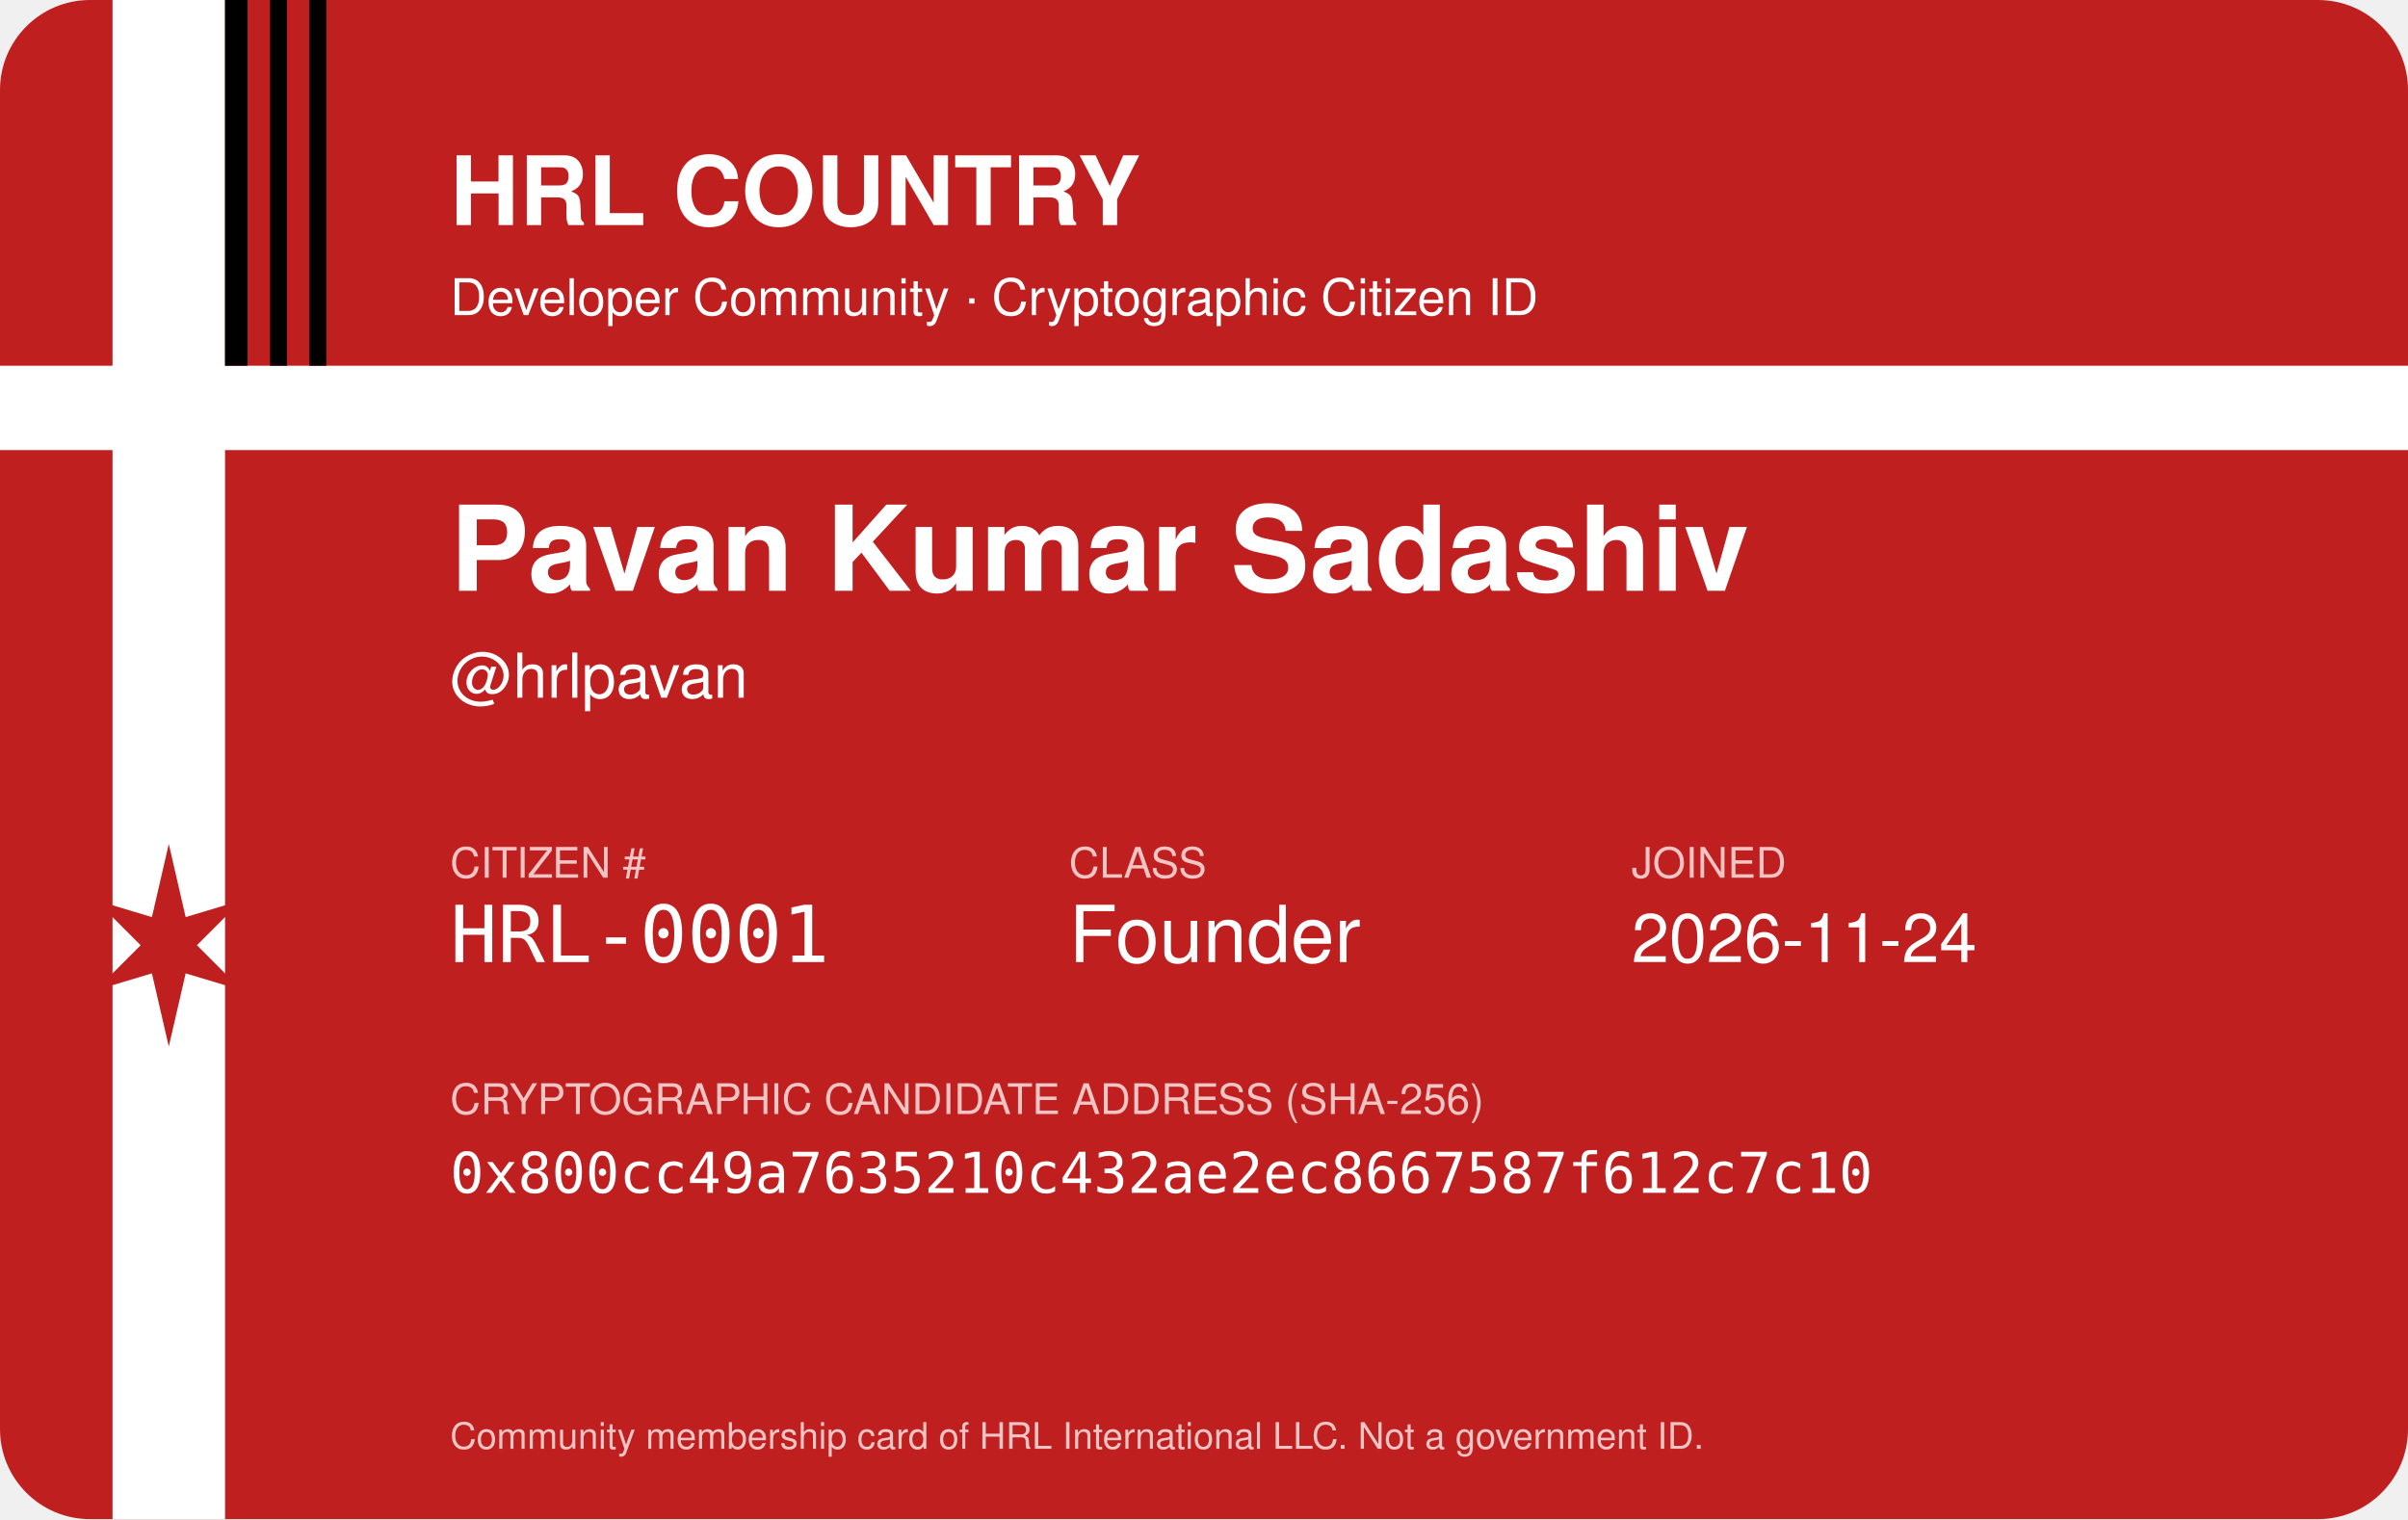
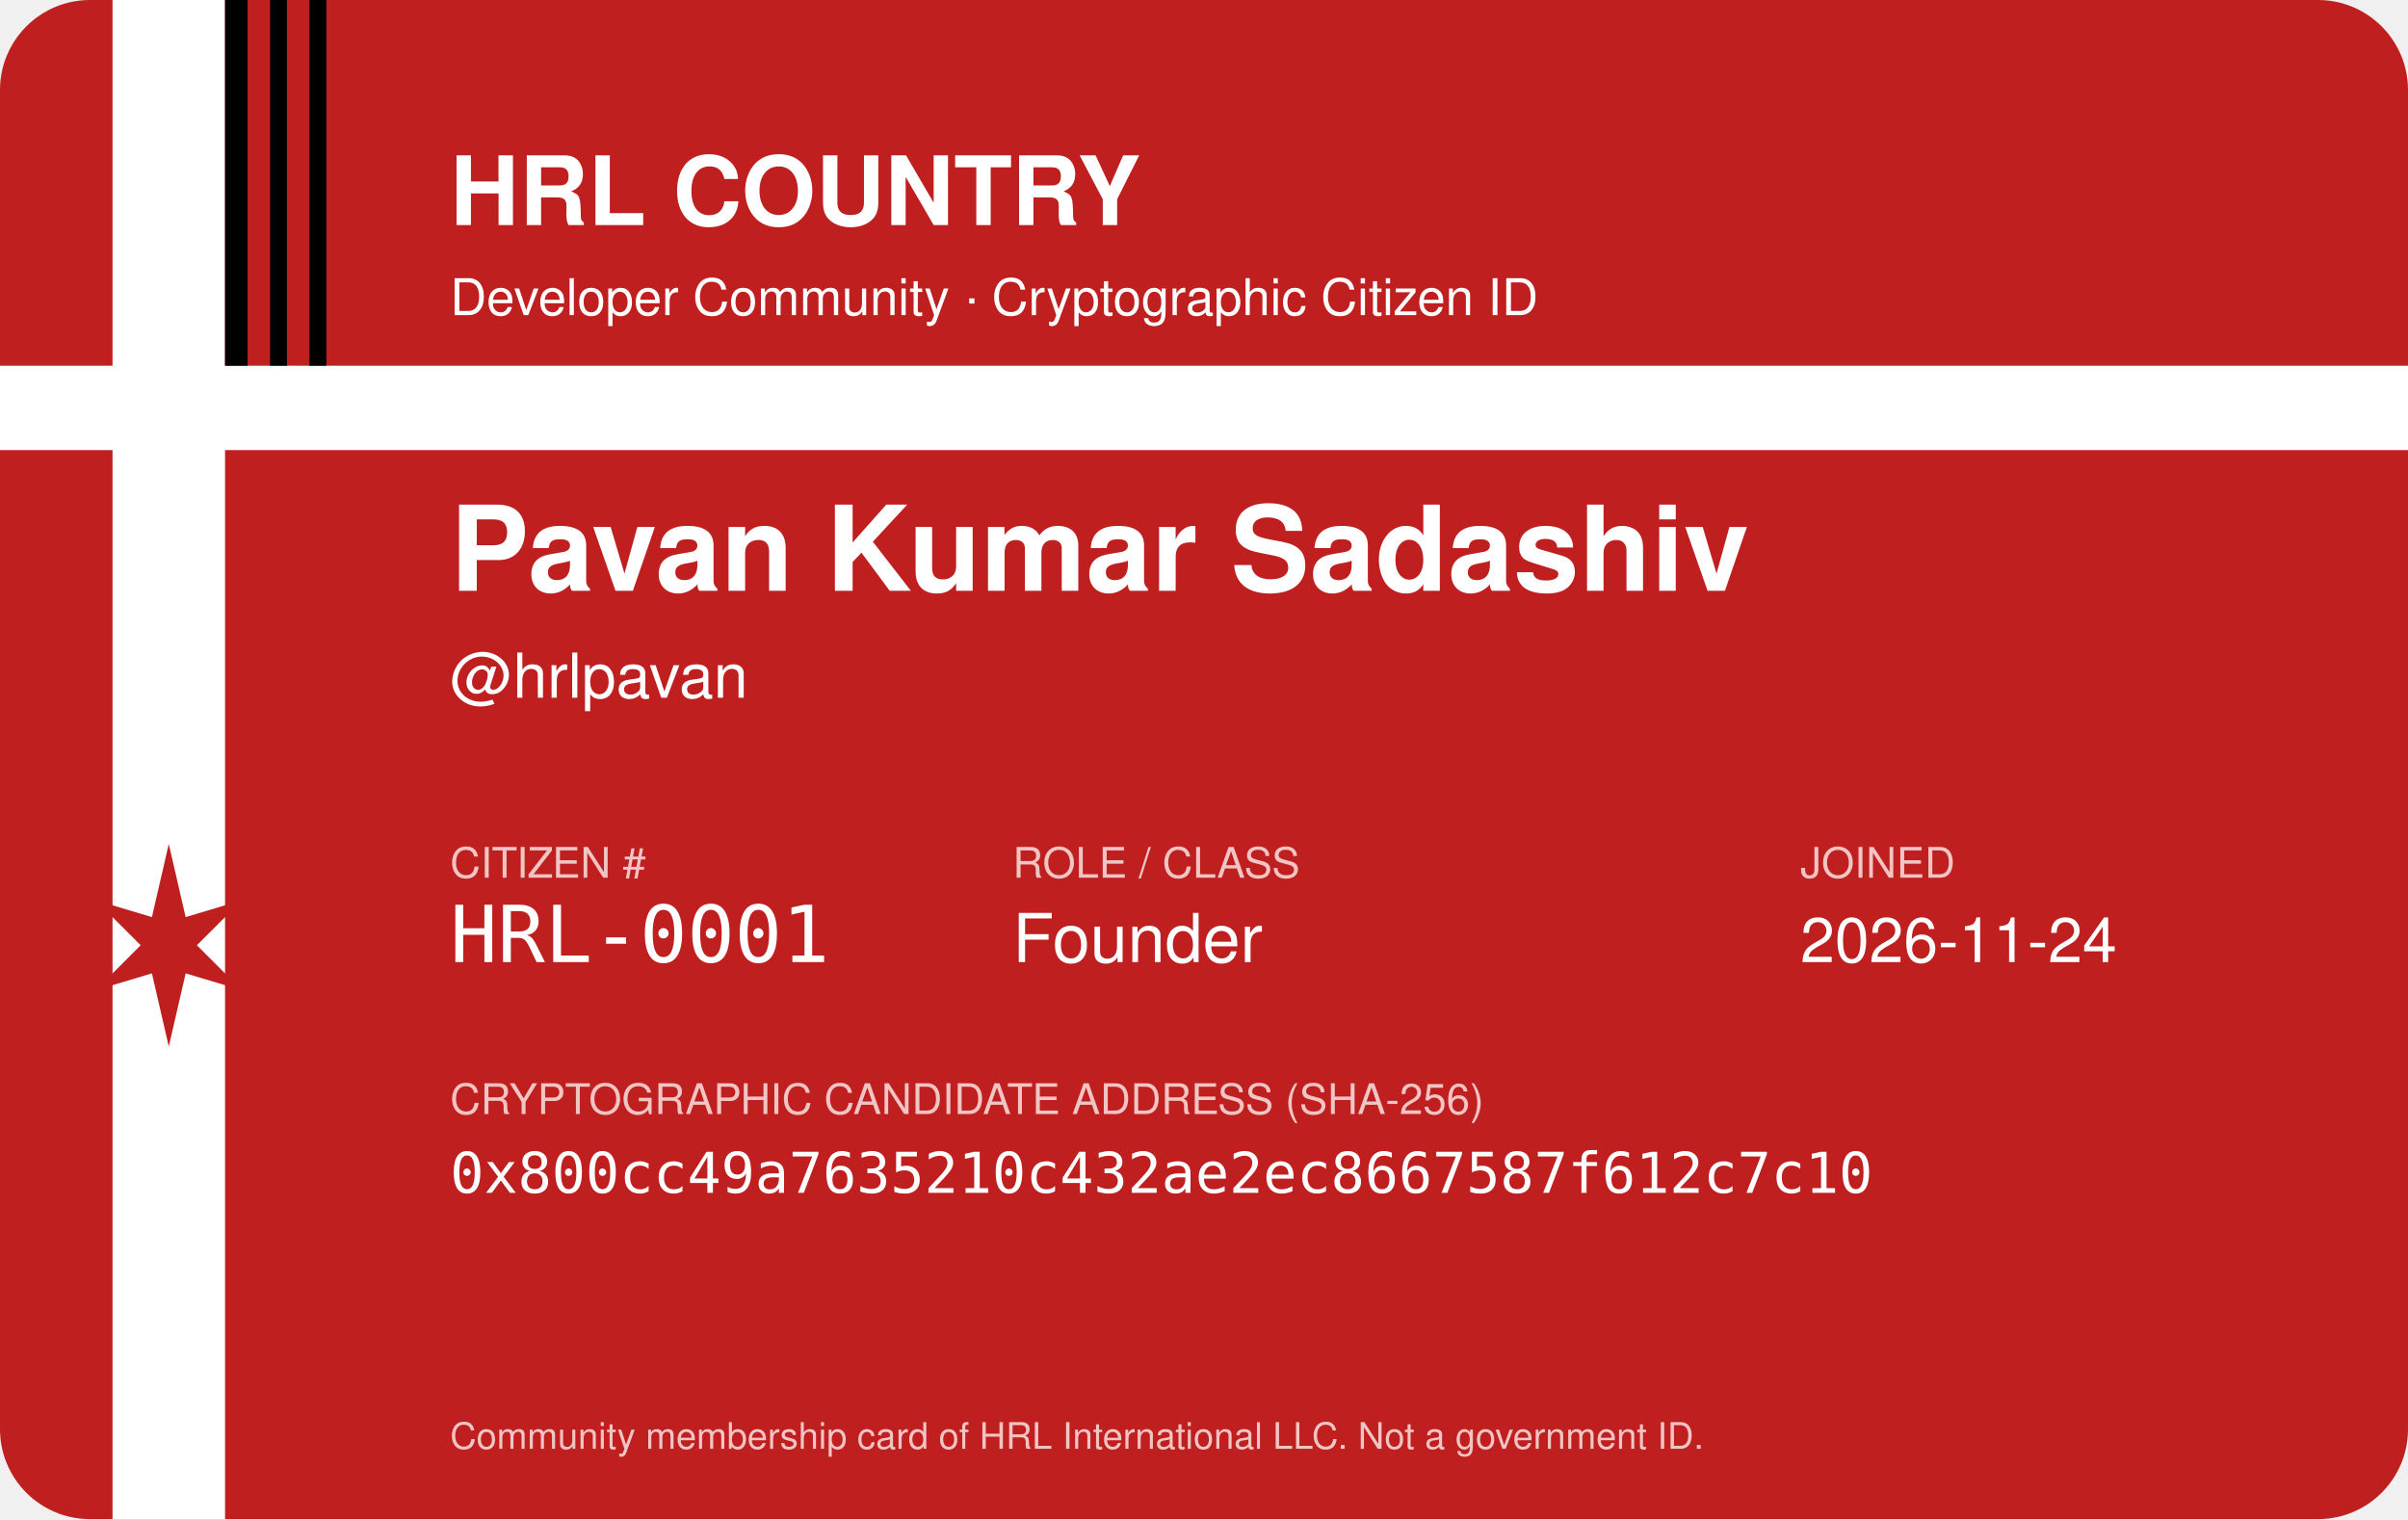
<svg xmlns="http://www.w3.org/2000/svg" viewBox="0 0 856 540" width="856" height="540">
  <clipPath id="c">
    <rect width="856" height="540" rx="32" />
  </clipPath>
  <g clip-path="url(#c)">
    <rect width="856" height="540" fill="#BF1F1F" />
    <rect x="40" width="40" height="540" fill="#fff" />
    <rect y="130" width="856" height="30" fill="#fff" />
    <g fill="#000">
      <rect x="80" width="8" height="130" />
      <rect x="96" width="6" height="130" />
      <rect x="110" width="6" height="130" />
    </g>
    <polygon fill="#BF1F1F" points="60,300 66,326 86,320 70,336 86,352 66,346 60,372 54,346 34,352 50,336 34,320 54,326" />
    <g fill="#fff" font-family="Helvetica,Arial,sans-serif">
      <text x="160" y="80" font-size="34" font-weight="bold">HRL COUNTRY</text>
      <text x="160" y="112" font-size="18">Developer Community · Cryptographic Citizen ID</text>
      <text x="160" y="210" font-size="42" font-weight="bold">Pavan Kumar Sadashiv</text>
      <text x="160" y="248" font-size="22">@hrlpavan</text>
      <text x="160" y="312" font-size="15" fill="#f3c4c4">CITIZEN #</text>
      <text x="160" y="342" font-size="28" font-family="monospace">HRL-0001</text>
-       <text x="380" y="312" font-size="15" fill="#f3c4c4">CLASS</text>
-       <text x="380" y="342" font-size="28">Founder</text>
-       <text x="580" y="312" font-size="15" fill="#f3c4c4">JOINED</text>
-       <text x="580" y="342" font-size="24">2026-11-24</text>
+       <text x="360" y="312" font-size="15" fill="#f3c4c4">ROLE / CLASS</text>
+       <text x="360" y="342" font-size="24">Founder</text>
+       <text x="640" y="312" font-size="15" fill="#f3c4c4">JOINED</text>
+       <text x="640" y="342" font-size="22">2026-11-24</text>
      <text x="160" y="396" font-size="15" fill="#f3c4c4">CRYPTOGRAPHIC CANDIDATE ADDRESS (SHA-256)</text>
      <text x="160" y="424" font-size="20" font-family="monospace">0x800cc49a7635210c432ae2ec8667587f612c7c10</text>
      <text x="160" y="515" font-size="13" fill="#f3c4c4">Community membership card of HRL International LLC. Not a government ID.</text>
    </g>
  </g>
</svg>
